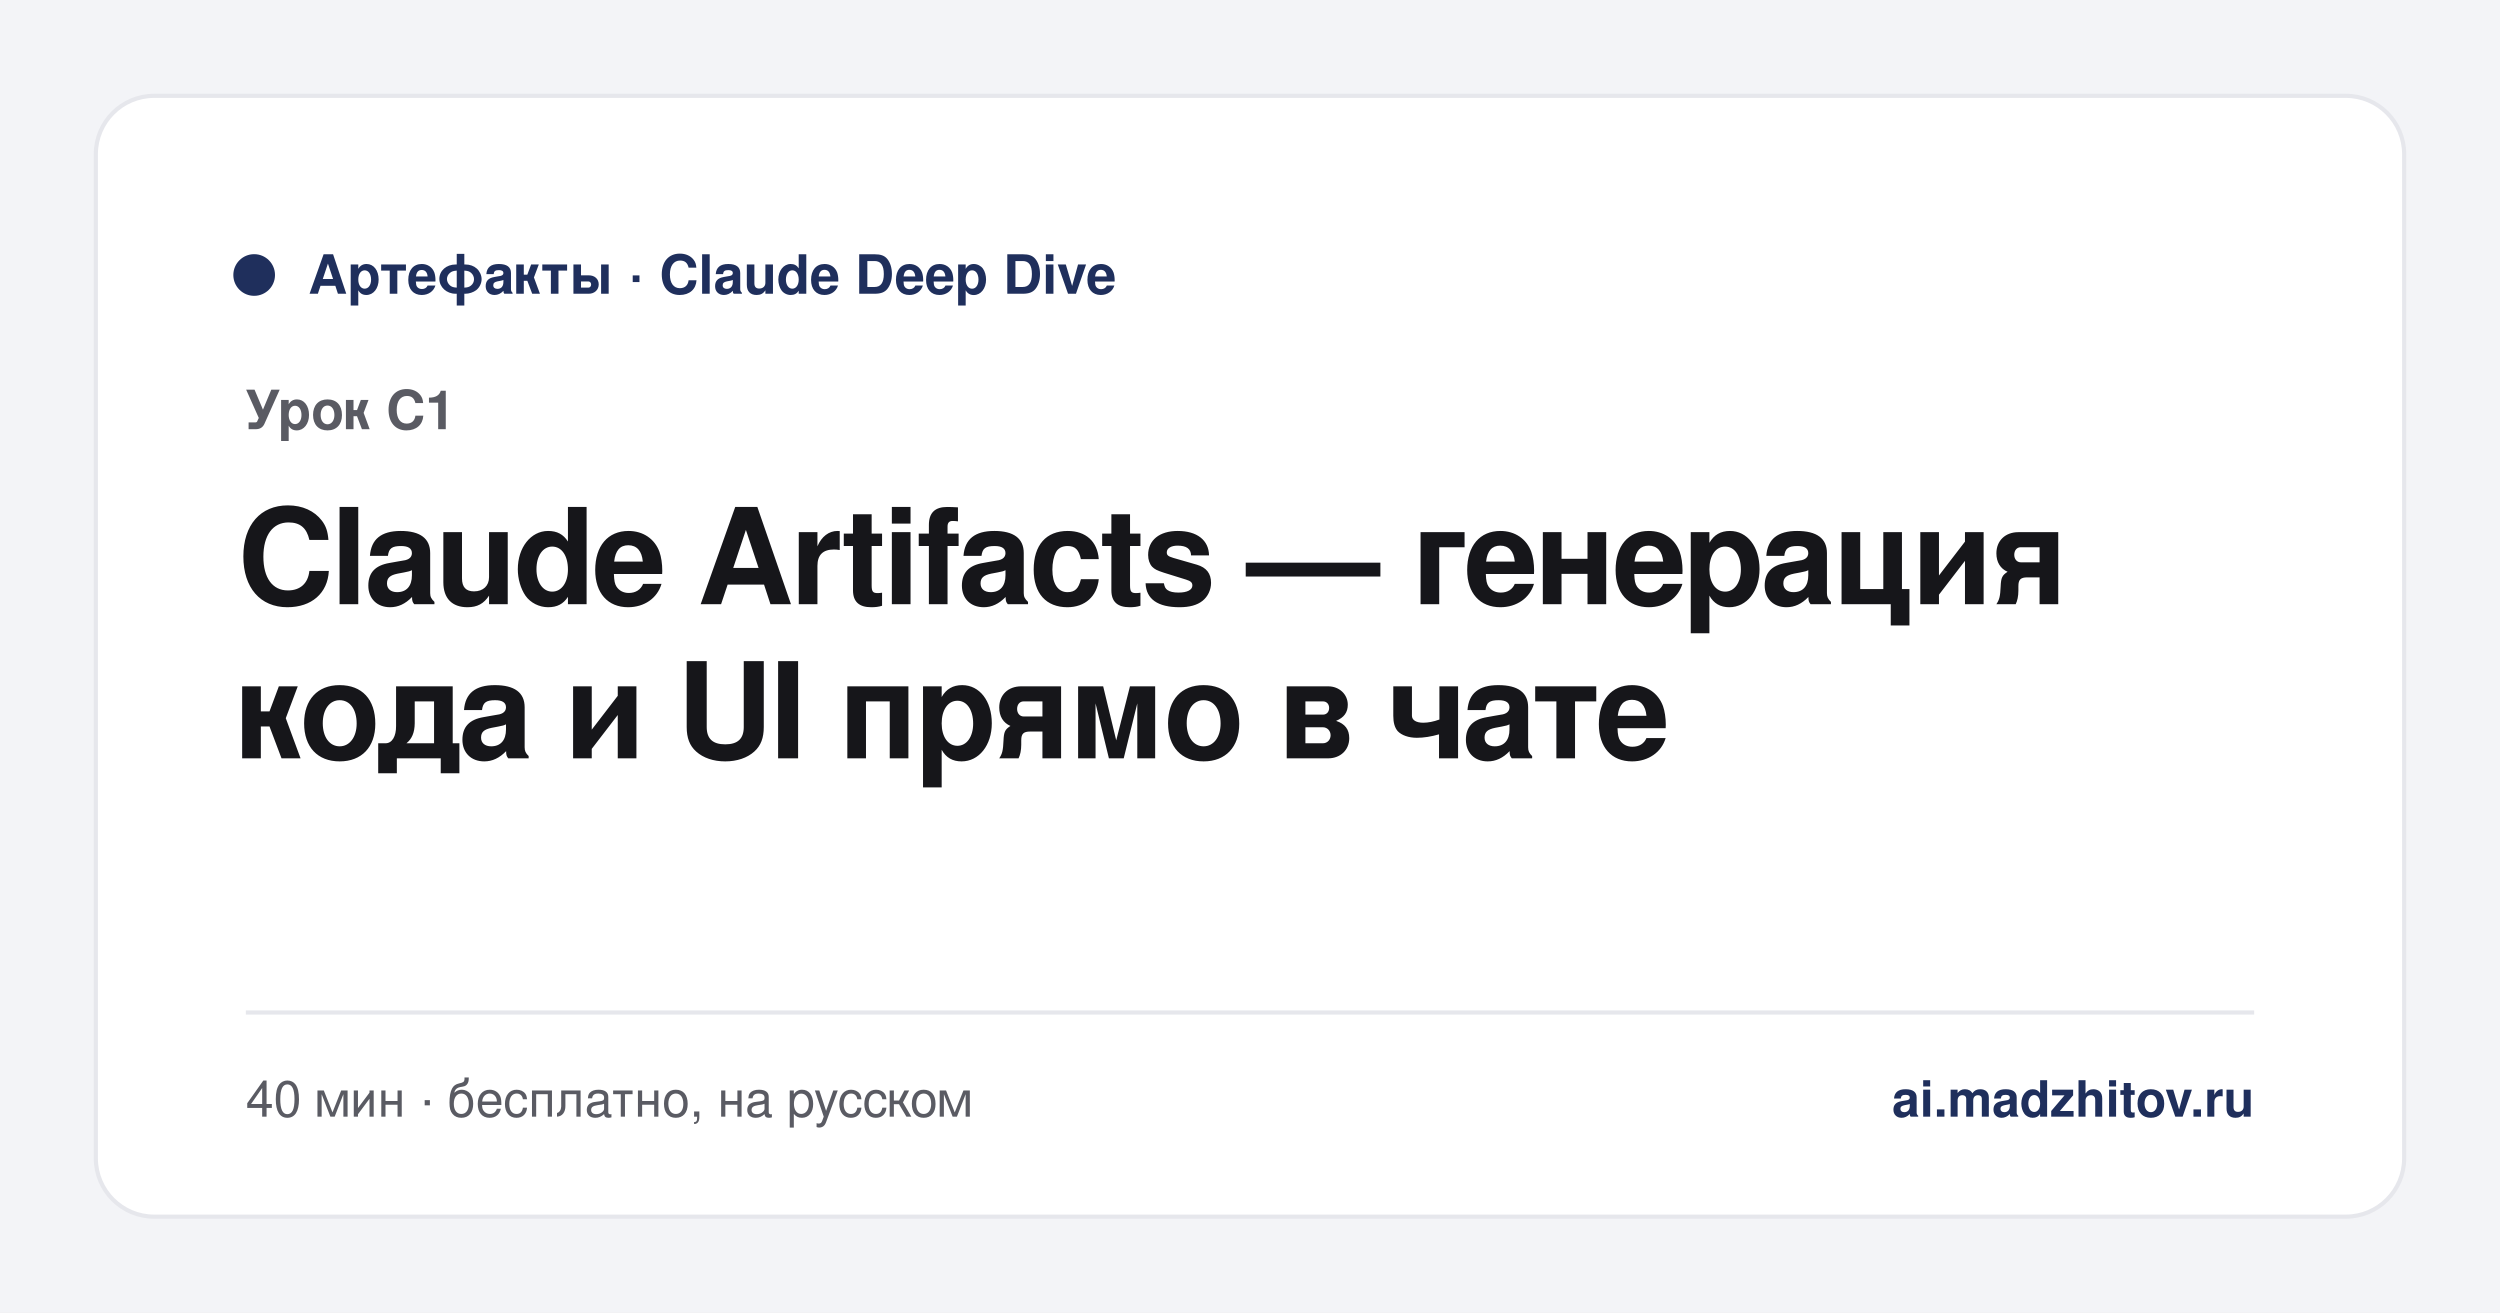
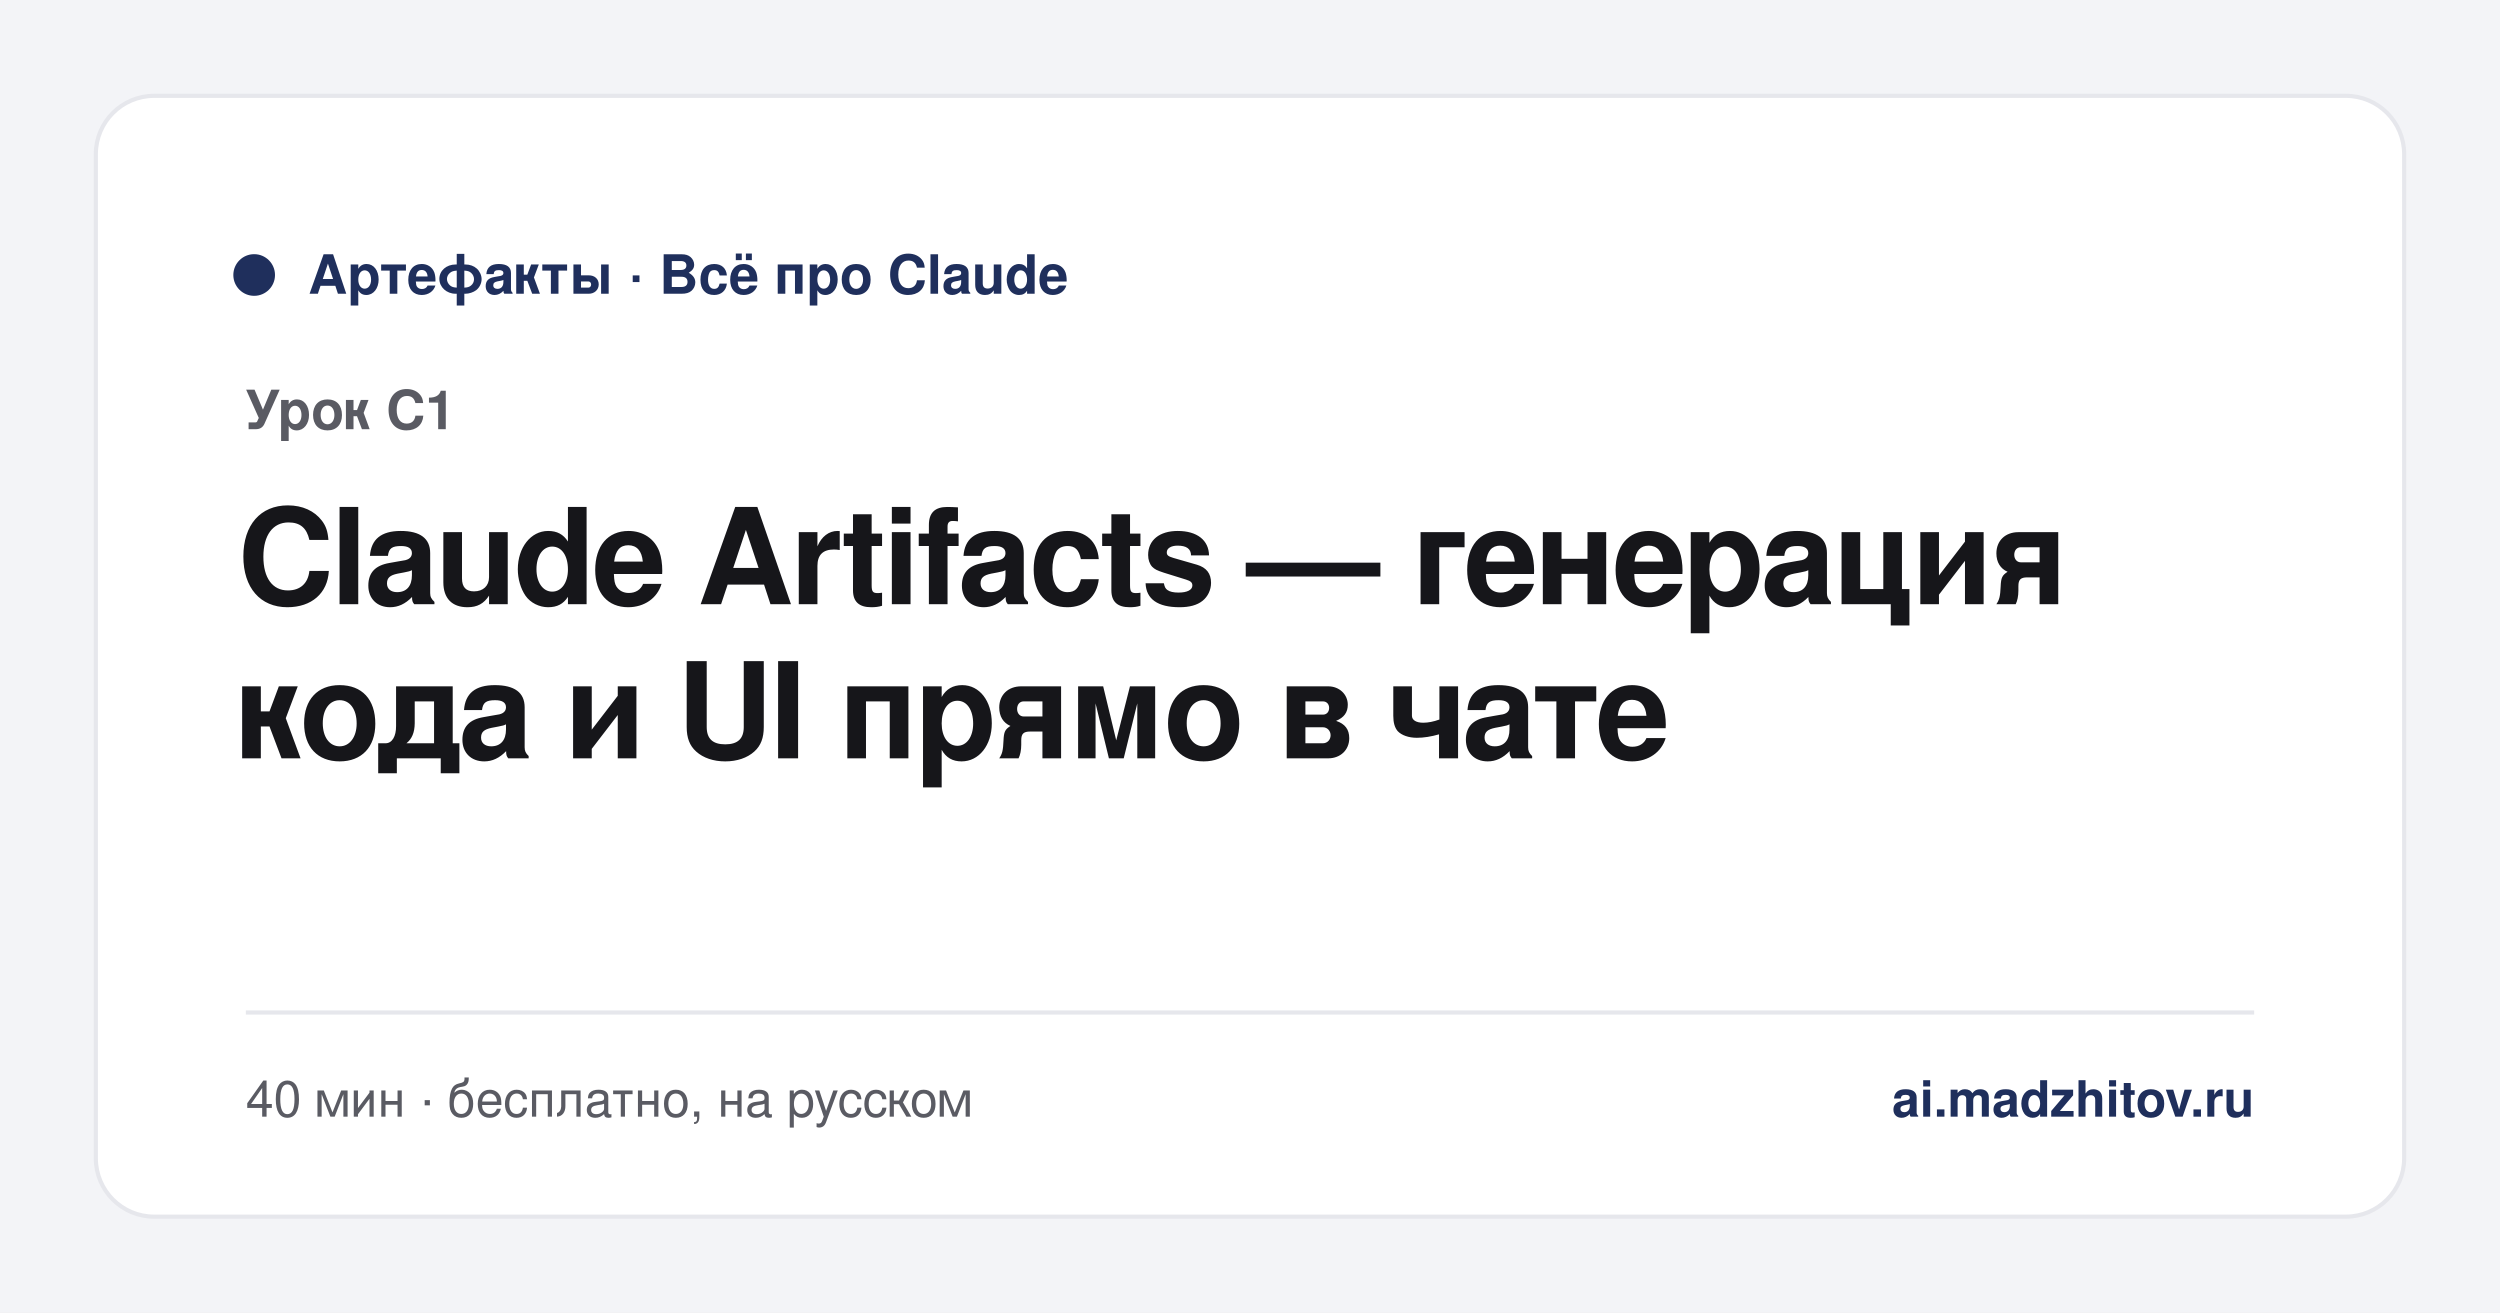
<svg xmlns="http://www.w3.org/2000/svg" width="1200" height="630" viewBox="0 0 1200 630">
  <rect width="1200" height="630" fill="#F3F4F7" />
  <rect x="46" y="46" width="1108" height="538" rx="28" fill="#FFFFFF" stroke="#E6E7EC" stroke-width="2" />
  <circle cx="122" cy="132" r="10" fill="#1F2F5C" />
-   <text x="148" y="141" fill="#1F2F5C" font-family="Helvetica Neue, Helvetica, Arial, sans-serif" font-size="26" font-weight="600">Артефакты · Claude Deep Dive</text>
+   <text x="148" y="141" fill="#1F2F5C" font-family="Helvetica Neue, Helvetica, Arial, sans-serif" font-size="26" font-weight="600">Артефакты · Всё про Claude</text>
  <text x="118" y="206" fill="#5A5B63" font-family="Helvetica Neue, Helvetica, Arial, sans-serif" font-size="26" font-weight="600">Урок C1</text>
  <text x="114" y="290" fill="#16161A" font-family="Helvetica Neue, Helvetica, Arial, sans-serif" font-weight="700" font-size="64" letter-spacing="-1.5">Claude Artifacts — генерация</text>
  <text x="114" y="364" fill="#16161A" font-family="Helvetica Neue, Helvetica, Arial, sans-serif" font-weight="700" font-size="64" letter-spacing="-1.5">кода и UI прямо в чате</text>
  <line x1="118" y1="486" x2="1082" y2="486" stroke="#E6E7EC" stroke-width="2" />
  <text x="118" y="536" fill="#5A5B63" font-family="Helvetica Neue, Helvetica, Arial, sans-serif" font-size="24">40 мин · бесплатно, на русском</text>
  <text x="1082" y="536" fill="#1F2F5C" font-family="Helvetica Neue, Helvetica, Arial, sans-serif" font-size="24" font-weight="600" text-anchor="end">ai.madzhitov.ru</text>
</svg>
